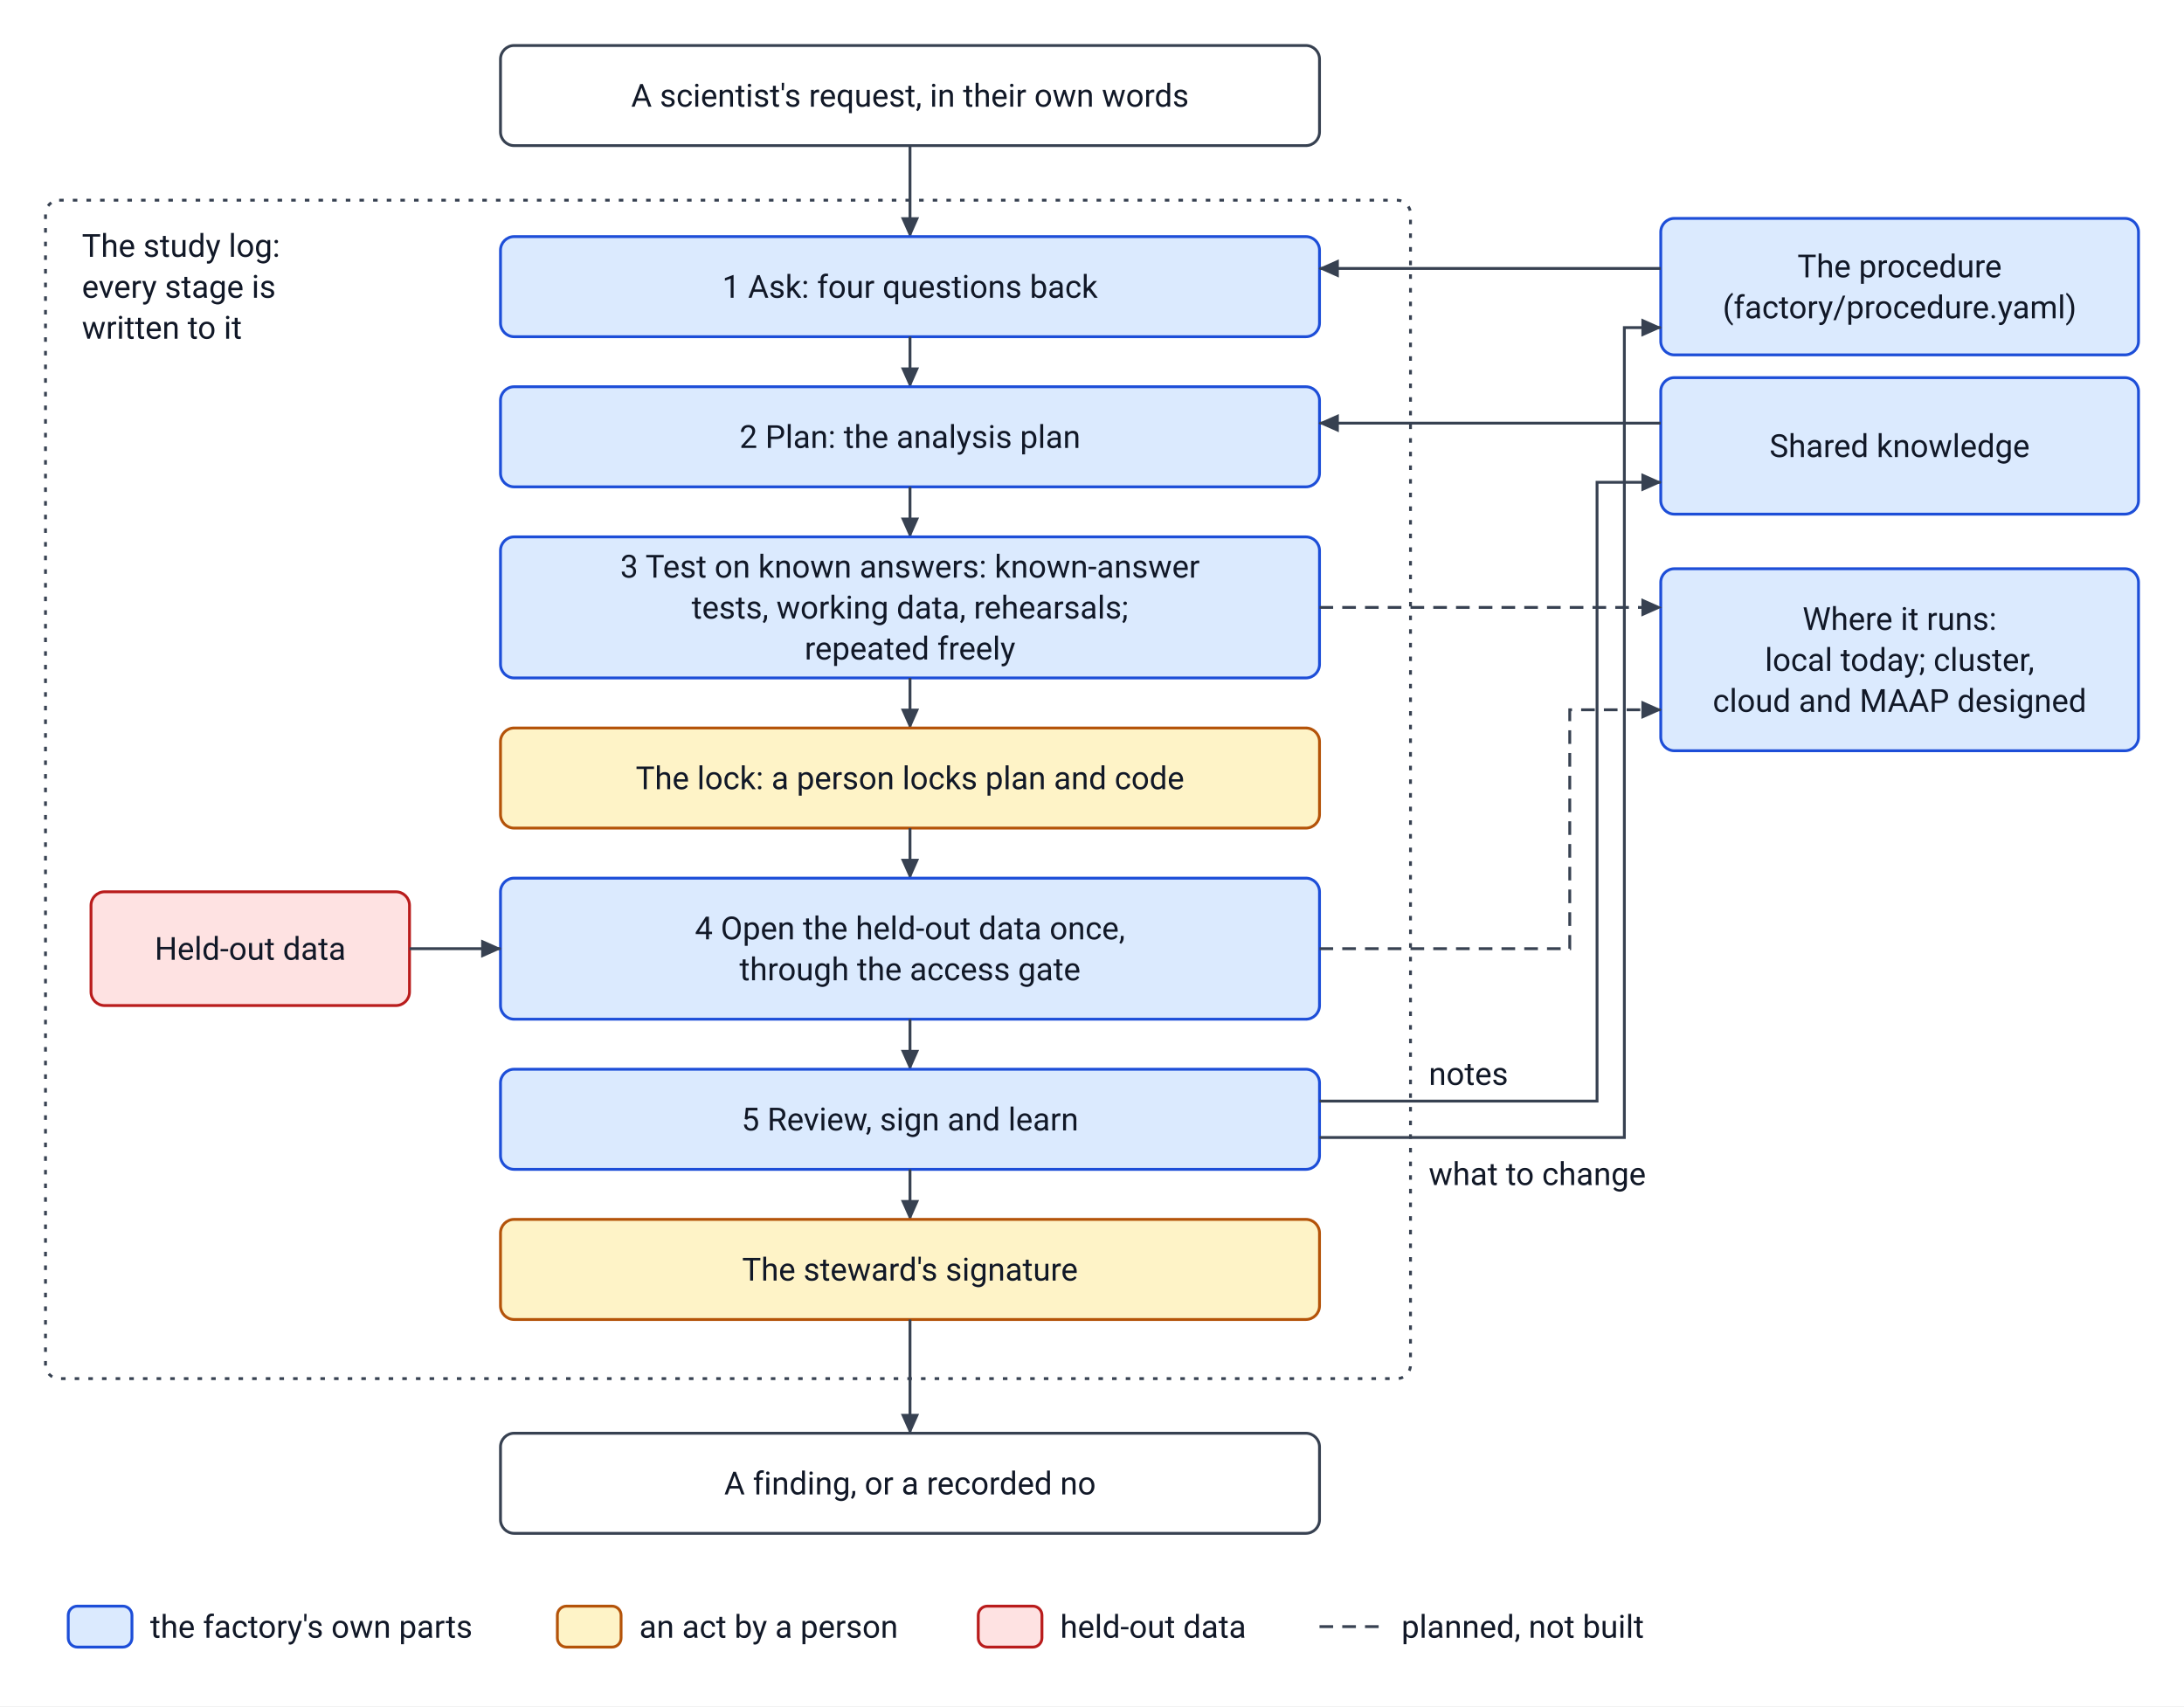
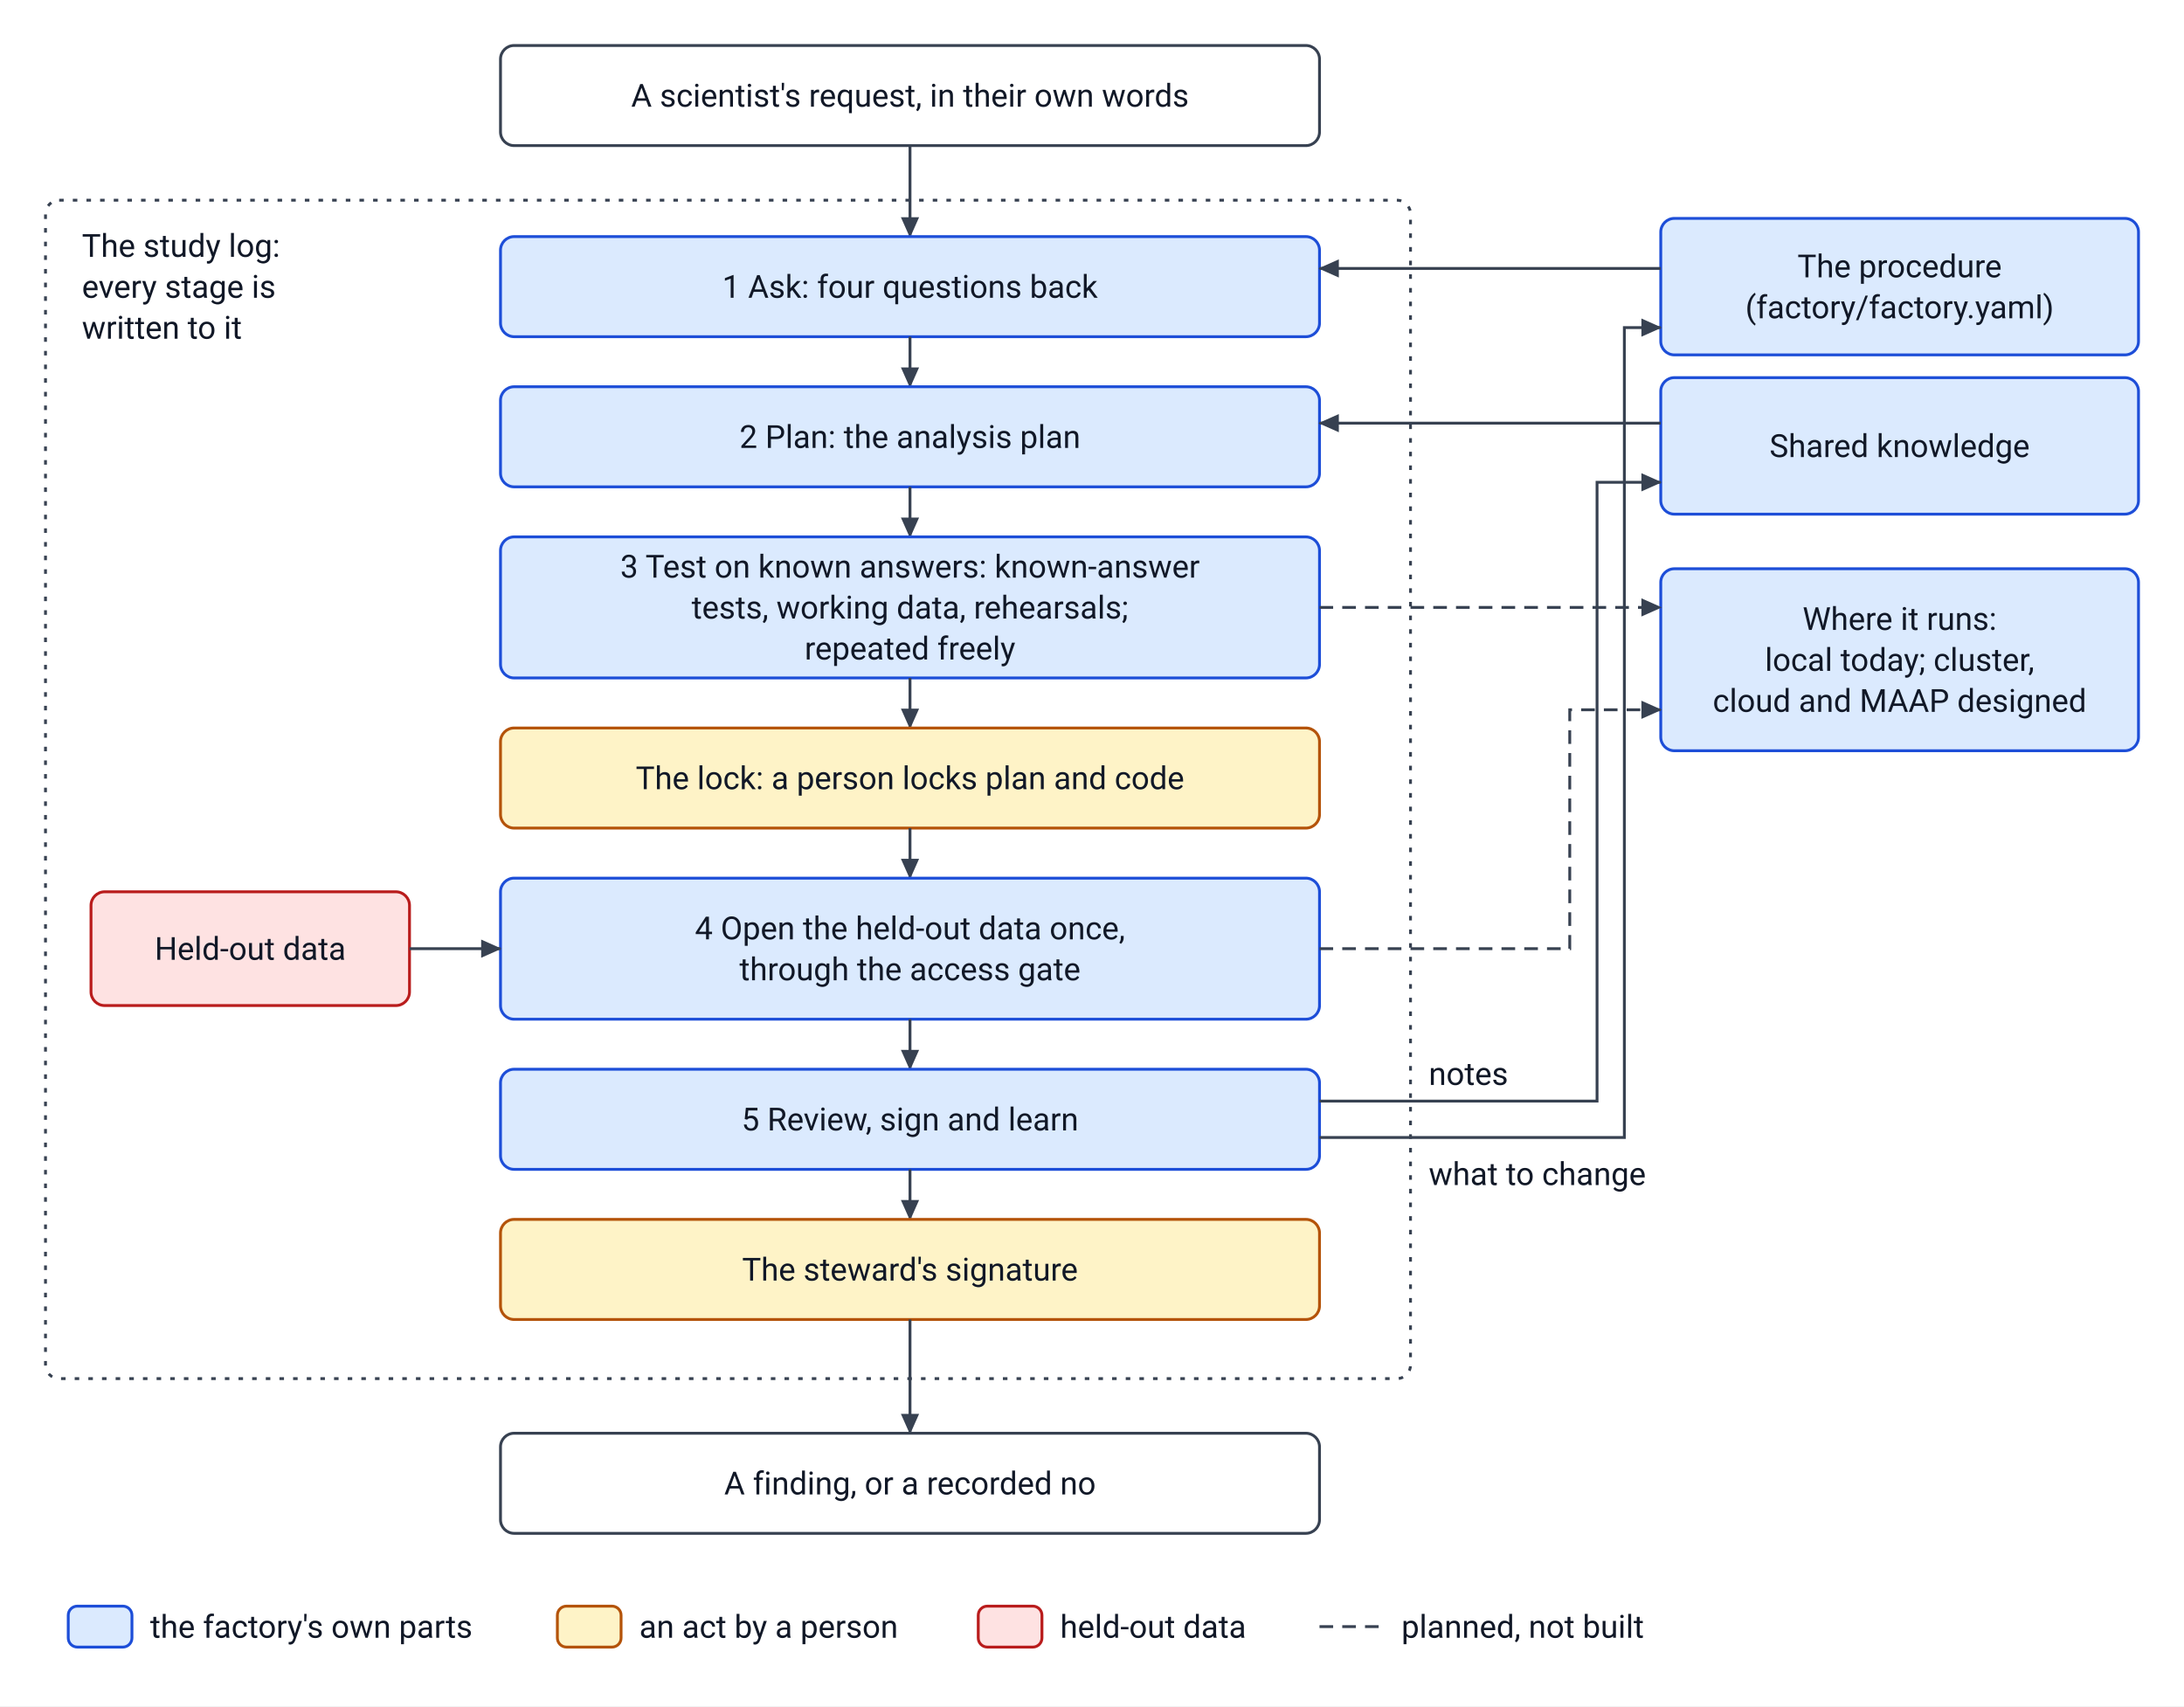
<svg xmlns="http://www.w3.org/2000/svg" viewBox="0 0 960 750" width="960" height="750" role="img" aria-labelledby="title desc" font-family="system-ui, -apple-system, 'Segoe UI', Roboto, 'Helvetica Neue', Arial, sans-serif" fill="#111827">
  <defs>
    <marker id="arrow" markerUnits="userSpaceOnUse" markerWidth="9" markerHeight="8" refX="8.5" refY="4" orient="auto">
      <path d="M 0 0 L 9 4 L 0 8 Z" fill="#374151" />
    </marker>
    <marker id="arrow-back" markerUnits="userSpaceOnUse" markerWidth="9" markerHeight="8" refX="0.5" refY="4" orient="auto">
      <path d="M 9 0 L 0 4 L 9 8 Z" fill="#374151" />
    </marker>
  </defs>
  <rect x="0" y="0" width="960" height="750" fill="#FFFFFF" />
  <rect x="220" y="20" width="360" height="44" rx="6" fill="#FFFFFF" stroke="#374151" stroke-width="1.25" />
  <text x="400.0" y="42.0" text-anchor="middle" dy="0.35em" font-size="14">A scientist's request, in their own words</text>
  <rect x="20" y="88" width="600" height="518" rx="6" fill="none" stroke="#374151" stroke-width="1.25" stroke-dasharray="2 4" />
  <text x="36" y="108.0" text-anchor="start" dy="0.35em" font-size="14">The study log:</text>
  <text x="36" y="126.0" text-anchor="start" dy="0.35em" font-size="14">every stage is</text>
  <text x="36" y="144.0" text-anchor="start" dy="0.35em" font-size="14">written to it</text>
  <path d="M 400 64 L 400 104" fill="none" stroke="#374151" stroke-width="1.25" marker-end="url(#arrow)" />
  <rect x="220" y="104" width="360" height="44" rx="6" fill="#DBEAFE" stroke="#1D4ED8" stroke-width="1.25" />
  <text x="400.0" y="126.0" text-anchor="middle" dy="0.35em" font-size="14">1  Ask: four questions back</text>
  <path d="M 400 148 L 400 170" fill="none" stroke="#374151" stroke-width="1.25" marker-end="url(#arrow)" />
  <rect x="220" y="170" width="360" height="44" rx="6" fill="#DBEAFE" stroke="#1D4ED8" stroke-width="1.25" />
  <text x="400.0" y="192.0" text-anchor="middle" dy="0.35em" font-size="14">2  Plan: the analysis plan</text>
  <path d="M 400 214 L 400 236" fill="none" stroke="#374151" stroke-width="1.25" marker-end="url(#arrow)" />
  <rect x="220" y="236" width="360" height="62" rx="6" fill="#DBEAFE" stroke="#1D4ED8" stroke-width="1.25" />
  <text x="400.0" y="249.0" text-anchor="middle" dy="0.35em" font-size="14">3  Test on known answers: known-answer</text>
  <text x="400.0" y="267.0" text-anchor="middle" dy="0.35em" font-size="14">tests, working data, rehearsals;</text>
  <text x="400.0" y="285.0" text-anchor="middle" dy="0.35em" font-size="14">repeated freely</text>
  <path d="M 400 298 L 400 320" fill="none" stroke="#374151" stroke-width="1.25" marker-end="url(#arrow)" />
  <rect x="220" y="320" width="360" height="44" rx="6" fill="#FEF3C7" stroke="#B45309" stroke-width="1.25" />
  <text x="400.0" y="342.0" text-anchor="middle" dy="0.35em" font-size="14">The lock: a person locks plan and code</text>
  <path d="M 400 364 L 400 386" fill="none" stroke="#374151" stroke-width="1.25" marker-end="url(#arrow)" />
  <rect x="220" y="386" width="360" height="62" rx="6" fill="#DBEAFE" stroke="#1D4ED8" stroke-width="1.25" />
  <text x="400.0" y="408.0" text-anchor="middle" dy="0.35em" font-size="14">4  Open the held-out data once,</text>
  <text x="400.0" y="426.0" text-anchor="middle" dy="0.35em" font-size="14">through the access gate</text>
  <path d="M 400 448 L 400 470" fill="none" stroke="#374151" stroke-width="1.25" marker-end="url(#arrow)" />
  <rect x="220" y="470" width="360" height="44" rx="6" fill="#DBEAFE" stroke="#1D4ED8" stroke-width="1.25" />
  <text x="400.0" y="492.0" text-anchor="middle" dy="0.35em" font-size="14">5  Review, sign and learn</text>
  <path d="M 400 514 L 400 536" fill="none" stroke="#374151" stroke-width="1.25" marker-end="url(#arrow)" />
  <rect x="220" y="536" width="360" height="44" rx="6" fill="#FEF3C7" stroke="#B45309" stroke-width="1.25" />
  <text x="400.0" y="558.0" text-anchor="middle" dy="0.35em" font-size="14">The steward's signature</text>
  <path d="M 400 580 L 400 630" fill="none" stroke="#374151" stroke-width="1.25" marker-end="url(#arrow)" />
  <rect x="220" y="630" width="360" height="44" rx="6" fill="#FFFFFF" stroke="#374151" stroke-width="1.25" />
  <text x="400.0" y="652.0" text-anchor="middle" dy="0.35em" font-size="14">A finding, or a recorded no</text>
  <rect x="40" y="392" width="140" height="50" rx="6" fill="#FEE2E2" stroke="#B91C1C" stroke-width="1.25" />
  <text x="110.0" y="417.0" text-anchor="middle" dy="0.35em" font-size="14">Held-out data</text>
  <path d="M 180 417 L 220 417" fill="none" stroke="#374151" stroke-width="1.25" marker-end="url(#arrow)" />
  <rect x="730" y="96" width="210" height="60" rx="6" fill="#DBEAFE" stroke="#1D4ED8" stroke-width="1.25" />
  <text x="835.0" y="117.0" text-anchor="middle" dy="0.35em" font-size="14">The procedure</text>
-   <text x="835.0" y="135.0" text-anchor="middle" dy="0.35em" font-size="14">(factory/procedure.yaml)</text>
+   <text x="835.0" y="135.0" text-anchor="middle" dy="0.35em" font-size="14">(factory/factory.yaml)</text>
  <rect x="730" y="166" width="210" height="60" rx="6" fill="#DBEAFE" stroke="#1D4ED8" stroke-width="1.25" />
  <text x="835.0" y="196.0" text-anchor="middle" dy="0.35em" font-size="14">Shared knowledge</text>
  <rect x="730" y="250" width="210" height="80" rx="6" fill="#DBEAFE" stroke="#1D4ED8" stroke-width="1.25" />
  <text x="835.0" y="272.0" text-anchor="middle" dy="0.35em" font-size="14">Where it runs:</text>
  <text x="835.0" y="290.0" text-anchor="middle" dy="0.35em" font-size="14">local today; cluster,</text>
  <text x="835.0" y="308.0" text-anchor="middle" dy="0.35em" font-size="14">cloud and MAAP designed</text>
  <path d="M 730 118 L 580 118" fill="none" stroke="#374151" stroke-width="1.25" marker-end="url(#arrow)" />
  <path d="M 730 186 L 580 186" fill="none" stroke="#374151" stroke-width="1.25" marker-end="url(#arrow)" />
  <path d="M 580 267 L 730 267" fill="none" stroke="#374151" stroke-width="1.25" stroke-dasharray="6 4" marker-end="url(#arrow)" />
  <path d="M 580 417 L 690 417 L 690 312 L 730 312" fill="none" stroke="#374151" stroke-width="1.25" stroke-dasharray="6 4" marker-end="url(#arrow)" />
  <path d="M 580 484 L 702 484 L 702 212 L 730 212" fill="none" stroke="#374151" stroke-width="1.25" marker-end="url(#arrow)" />
  <path d="M 580 500 L 714 500 L 714 144 L 730 144" fill="none" stroke="#374151" stroke-width="1.25" marker-end="url(#arrow)" />
  <text x="628" y="472.0" text-anchor="start" dy="0.35em" font-size="14">notes</text>
  <text x="628" y="516.0" text-anchor="start" dy="0.35em" font-size="14">what to change</text>
  <rect x="30" y="706" width="28" height="18" rx="4" fill="#DBEAFE" stroke="#1D4ED8" stroke-width="1.25" />
  <text x="66" y="715.0" text-anchor="start" dy="0.35em" font-size="14">the factory's own parts</text>
  <rect x="245" y="706" width="28" height="18" rx="4" fill="#FEF3C7" stroke="#B45309" stroke-width="1.25" />
  <text x="281" y="715.0" text-anchor="start" dy="0.35em" font-size="14">an act by a person</text>
  <rect x="430" y="706" width="28" height="18" rx="4" fill="#FEE2E2" stroke="#B91C1C" stroke-width="1.25" />
  <text x="466" y="715.0" text-anchor="start" dy="0.35em" font-size="14">held-out data</text>
  <path d="M 580 715 L 608 715" fill="none" stroke="#374151" stroke-width="1.25" stroke-dasharray="6 4" />
  <text x="616" y="715.0" text-anchor="start" dy="0.35em" font-size="14">planned, not built</text>
</svg>
